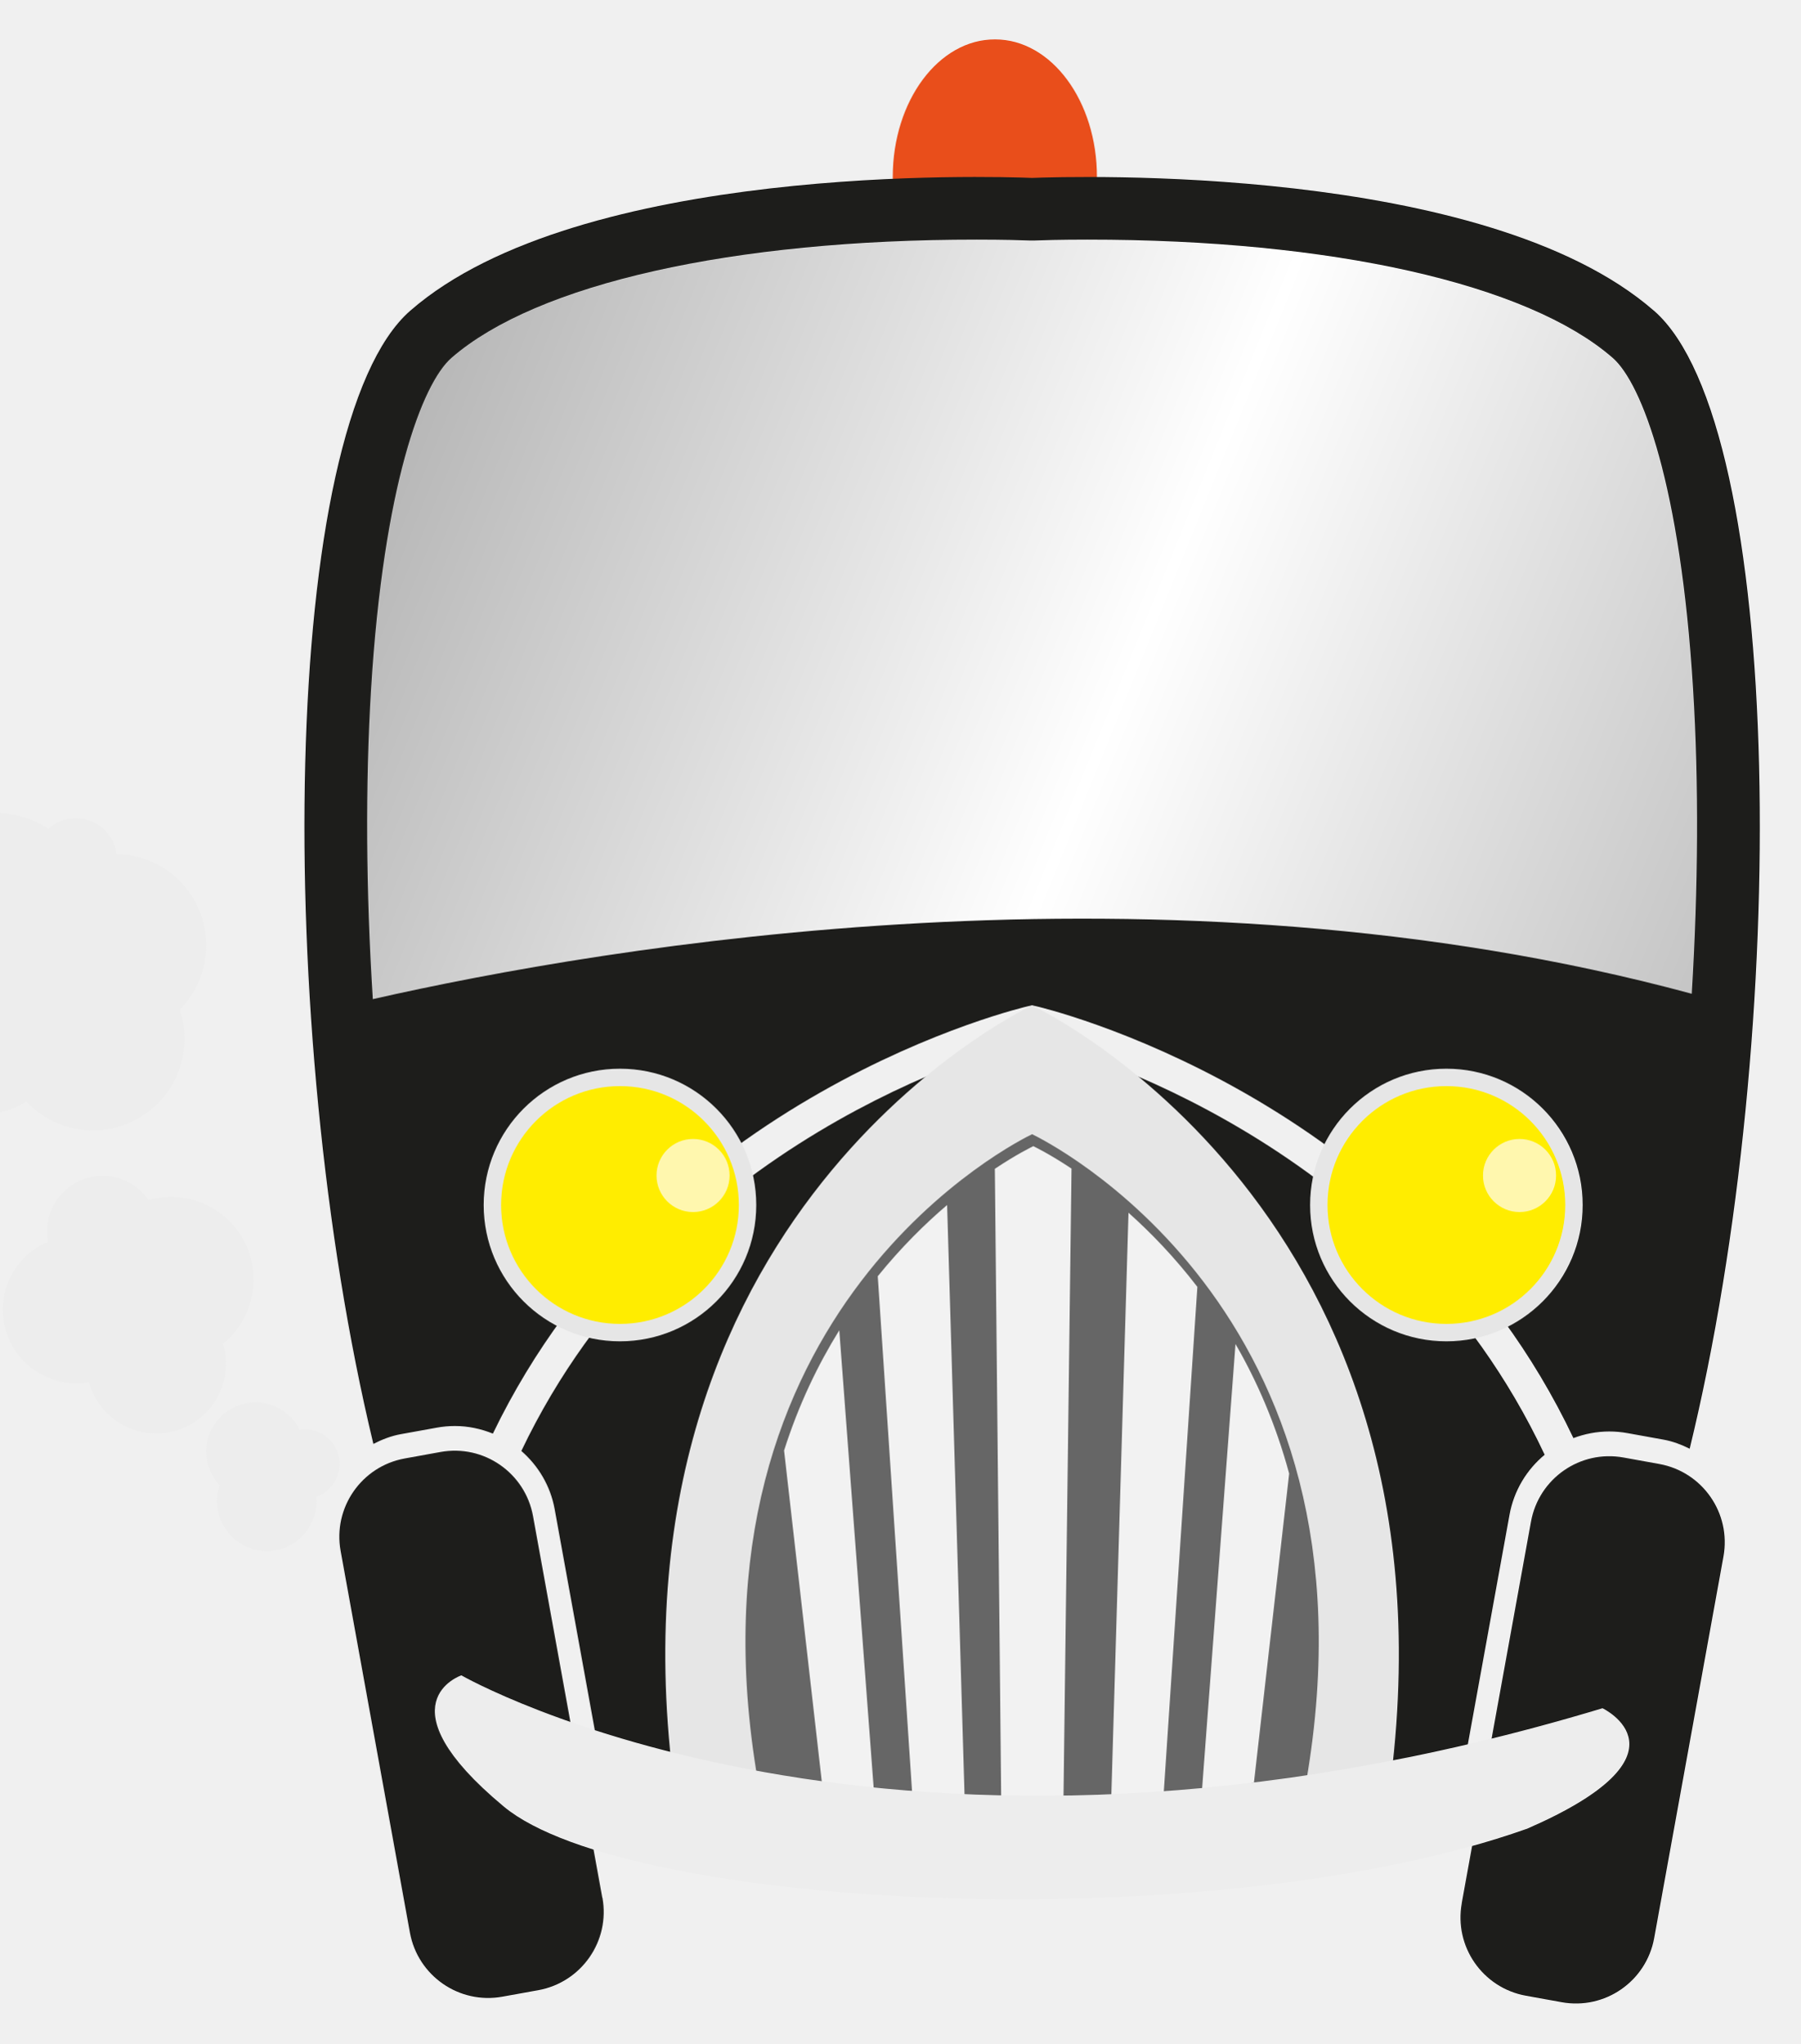
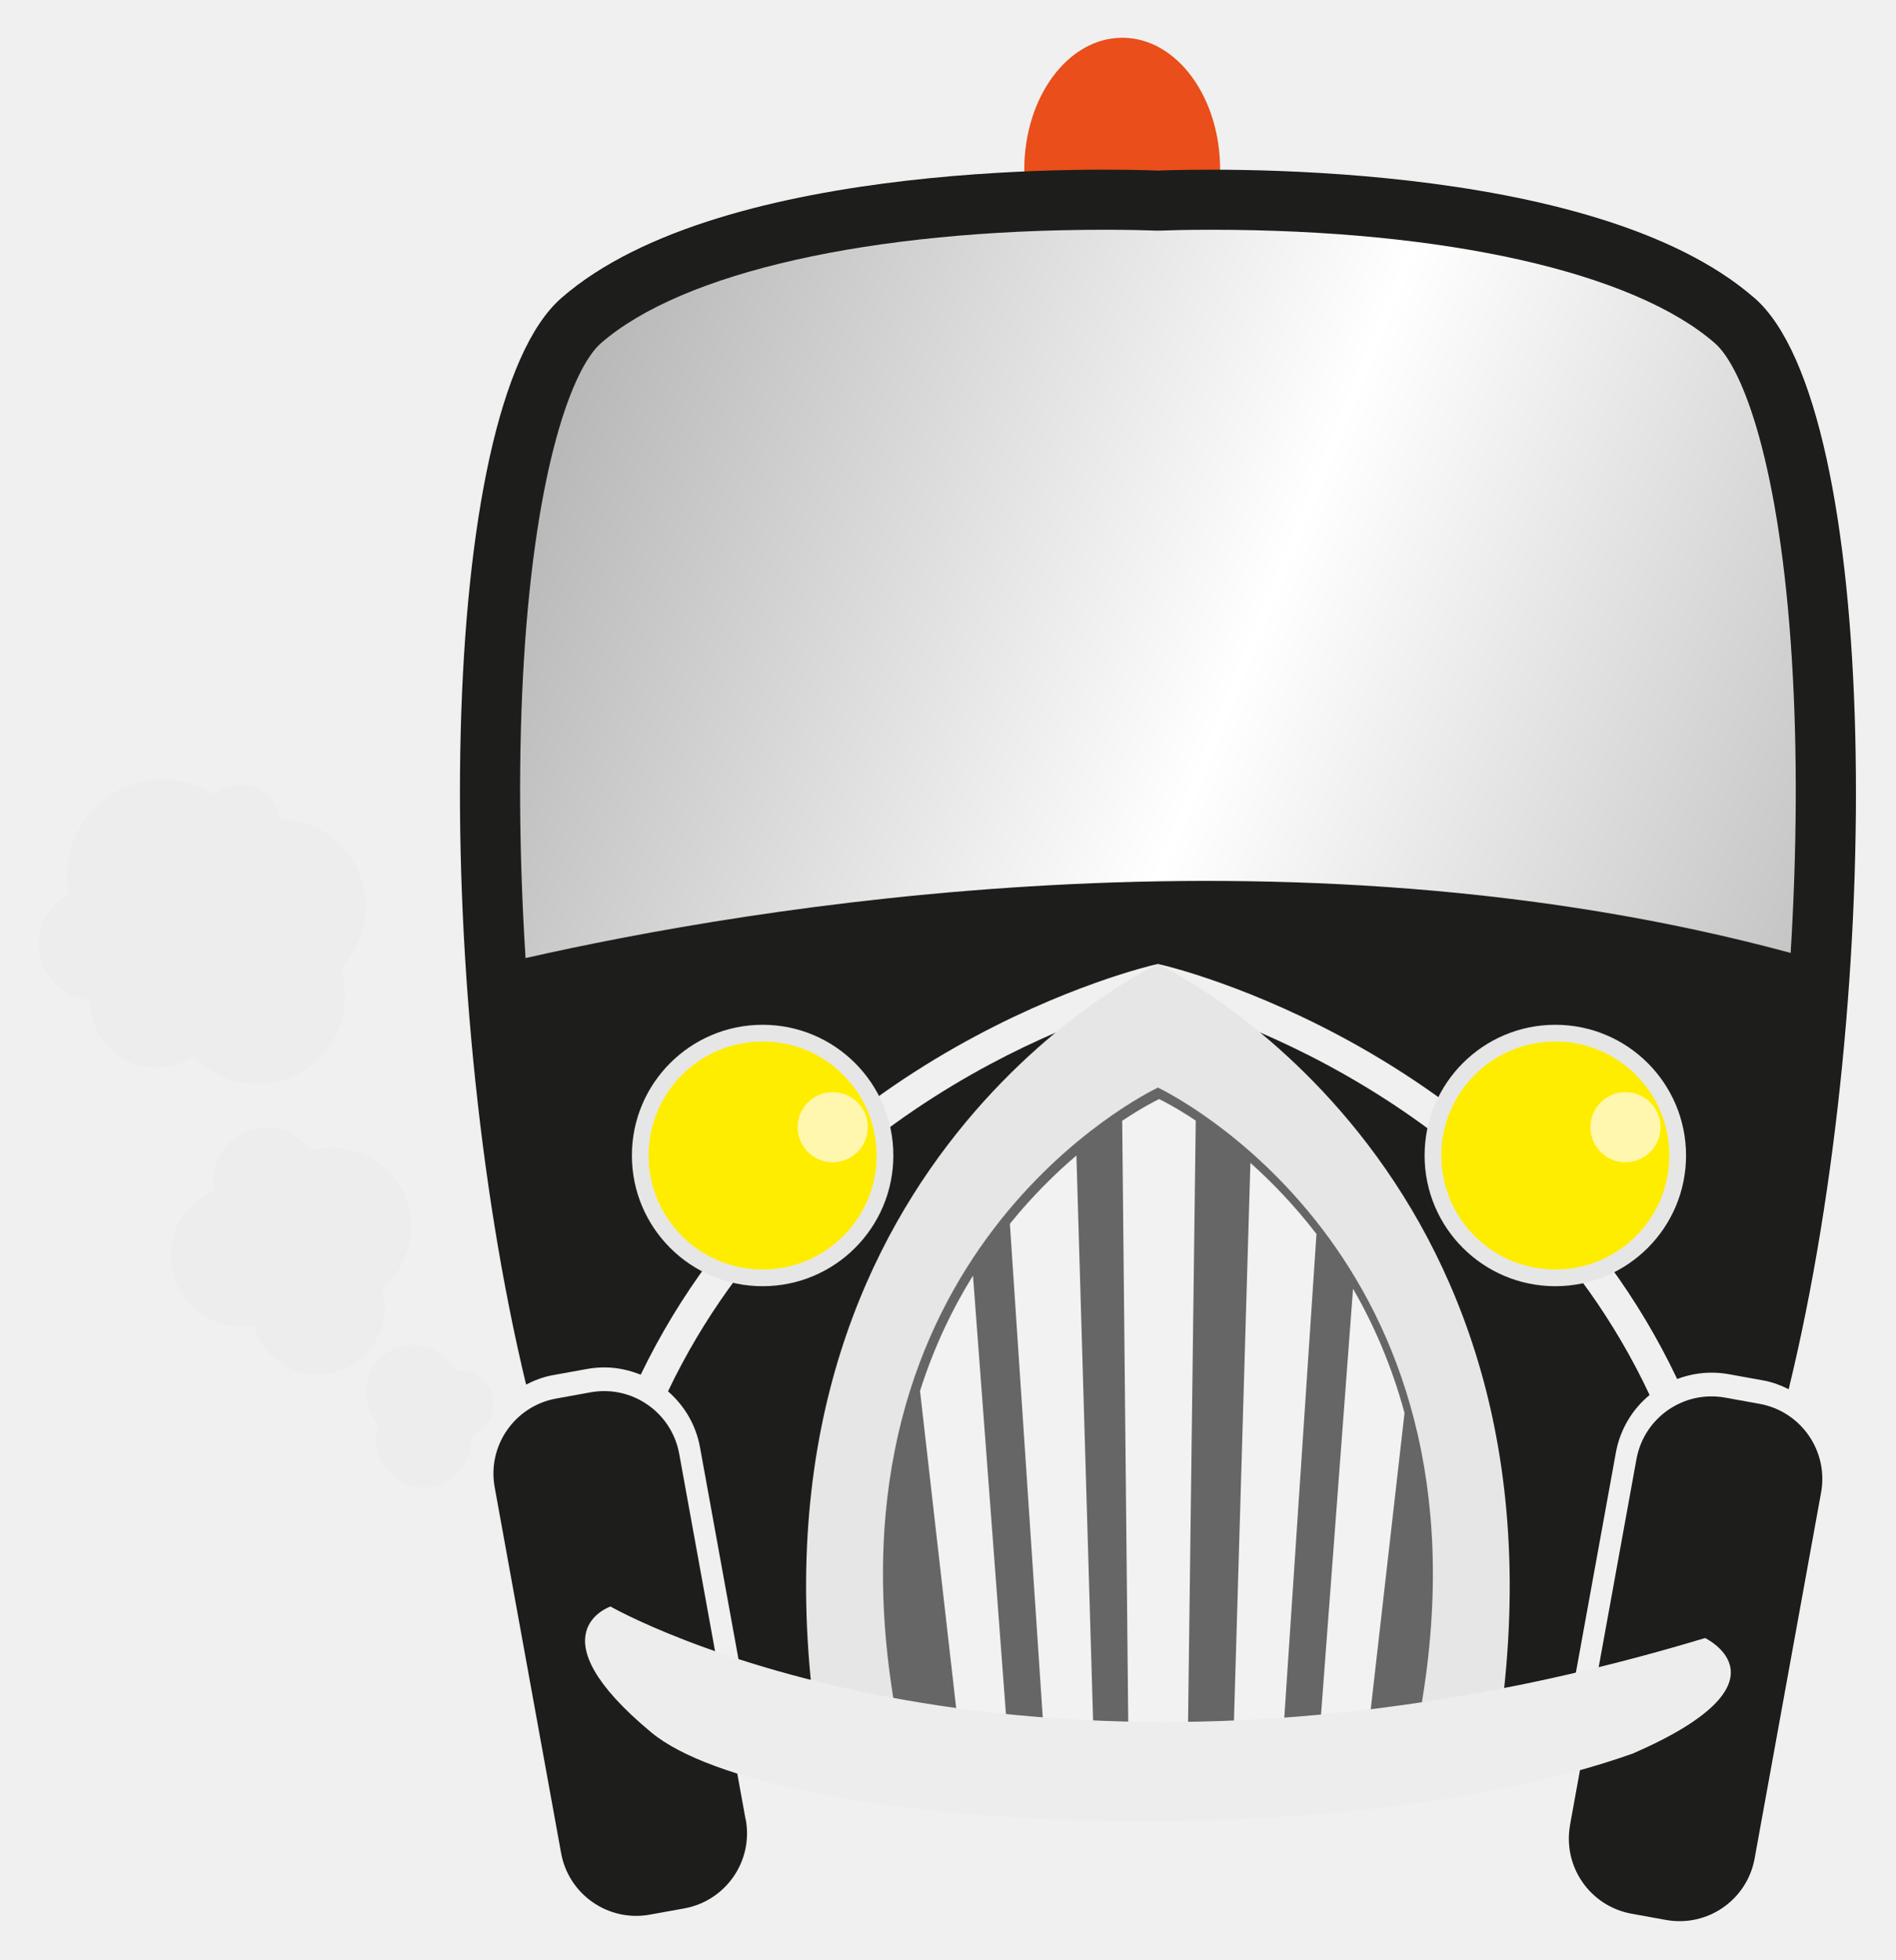
- <svg xmlns="http://www.w3.org/2000/svg" xmlns:xlink="http://www.w3.org/1999/xlink" viewBox="704.25 26.21 260.72 295.74">
+ <svg xmlns="http://www.w3.org/2000/svg" xmlns:xlink="http://www.w3.org/1999/xlink" viewBox="678.9 26.21 286.08 295.74">
  <defs>
    <style>
      .st0 {
        fill: #ea5b0c;
      }
      .st1 {
        fill: #f15a24;
      }
      .st2 {
        fill: url(#linear-gradient2);
      }
      .st3 {
        fill: url(#linear-gradient1);
      }
      .st4 {
        fill: url(#linear-gradient3);
      }
      .st5 {
        fill: url(#linear-gradient5);
      }
      .st6 {
        fill: url(#linear-gradient4);
      }
      .st7 {
        fill: #789904;
      }
      .st8 {
        fill: gray;
      }
      .st9 {
        fill: #e6e6e6;
      }
      .st10 {
        fill: #ffd900;
      }
      .st11 {
        fill: #f88d2a;
      }
      .st12 {
        font-family: MyriadPro-Regular, 'Myriad Pro';
      }
      .st12, .st13 {
        font-size: 99.48px;
      }
      .st14 {
        fill: none;
      }
      .st15 {
        fill: url(#linear-gradient);
      }
      .st16 {
        opacity: .5;
      }
      .st16, .st17, .st18, .st19, .st20 {
        fill: #fff;
      }
      .st17 {
        opacity: .47;
      }
      .st21 {
        fill: #80bc00;
      }
      .st22 {
        fill: #1d1d1b;
      }
      .st23 {
        fill: #e94e1b;
      }
      .st24 {
        fill: #ffed00;
      }
      .st25 {
        fill: #666;
      }
      .st19 {
        font-size: 48.44px;
      }
      .st19, .st20 {
        font-family: BarthowheelRegular, Barthowheel;
      }
      .st26 {
        fill: #fff7ae;
      }
      .st27 {
        fill: #b7470f;
      }
      .st28 {
        fill: #e30613;
      }
      .st29 {
        fill: #f2f2f2;
      }
      .st20 {
        font-size: 32.38px;
      }
      .st30 {
        fill: #ededed;
      }
      .st31 {
        fill: #fca414;
      }
      .st32 {
        fill: #dadada;
      }
      .st13 {
        font-family: MyriadPro-It, 'Myriad Pro';
        font-style: italic;
      }
    </style>
    <linearGradient id="linear-gradient" x1="991.87" y1="1074.18" x2="991.87" y2="1045.42" gradientUnits="userSpaceOnUse">
      <stop offset="0" stop-color="#ababab" />
      <stop offset=".1" stop-color="#fff" />
      <stop offset="1" stop-color="#d4d4d4" />
    </linearGradient>
    <linearGradient id="linear-gradient1" x1="970.99" y1="887.99" x2="882.35" y2="963.15" gradientUnits="userSpaceOnUse">
      <stop offset="0" stop-color="#fff" />
      <stop offset=".49" stop-color="#fff" />
      <stop offset="1" stop-color="#d4d4d4" />
    </linearGradient>
    <linearGradient id="linear-gradient2" x1="1083.43" y1="1556.41" x2="1083.43" y2="1527.65" gradientTransform="translate(1705.251) scale(-1 1)" xlink:href="#linear-gradient" />
    <linearGradient id="linear-gradient3" x1="1062" y1="1370.13" x2="974.33" y2="1444.48" gradientTransform="translate(1705.251) scale(-1 1)" xlink:href="#linear-gradient1" />
    <linearGradient id="linear-gradient4" x1="719.4" y1="71.19" x2="1016.92" y2="191.7" gradientUnits="userSpaceOnUse">
      <stop offset="0" stop-color="#999" />
      <stop offset=".49" stop-color="#fff" />
      <stop offset="1" stop-color="#999" />
    </linearGradient>
    <linearGradient id="linear-gradient5" x1="727.86" y1="478.54" x2="973.88" y2="578.18" xlink:href="#linear-gradient4" />
  </defs>
  <g>
    <path class="st23" d="M863.05,51.85c-.02,11-6.66,19.9-14.82,19.88-8.17-.02-14.76-8.95-14.74-19.94.02-11,6.65-19.9,14.82-19.88,8.16.01,14.76,8.94,14.74,19.94Z" />
    <path class="st22" d="M943.68,71.18c-24.46-21.33-84.37-19.44-90.02-19.22-5.65-.23-65.56-2.11-90.02,19.22-18.86,16.44-19.91,103.52-5.34,164.03,1.24-.63,2.54-1.15,3.98-1.41l5.19-.94c.87-.16,1.76-.24,2.64-.24,1.94,0,3.78.41,5.49,1.1,23.88-49.47,77-61.76,77.54-61.88l.52-.11.52.11c.55.12,54.12,12.52,77.85,62.53,1.62-.61,3.37-.96,5.19-.96.88,0,1.77.08,2.64.24l5.2.94c1.37.25,2.62.73,3.8,1.32,14.75-60.53,13.77-148.22-5.17-164.73Z" />
    <path class="st22" d="M853.66,176.65c-5.47,1.38-52.43,14.48-73.94,59.58,2.45,2.13,4.22,5.06,4.83,8.45l8.49,46.75c10.03,3.04,26.89,6.3,53.97,6.83v.05c2.29.03,4.49.03,6.65.03,2.16,0,4.37,0,6.66-.03v-.05c27.22-.54,44.11-3.82,54.12-6.88l8.34-45.91c.64-3.52,2.5-6.55,5.09-8.69-21.39-45.55-68.7-58.75-74.2-60.14Z" />
    <g>
      <path class="st22" d="M791.46,300.89c1.14,6.26-3.02,12.25-9.28,13.39l-5.2.94c-6.25,1.14-12.25-3.02-13.39-9.27l-10.03-55.24c-1.14-6.26,3.02-12.25,9.27-13.39l5.19-.94c6.26-1.14,12.25,3.02,13.39,9.27l10.03,55.24Z" />
      <path class="st22" d="M915.87,301.69c-1.14,6.26,3.01,12.25,9.27,13.39l5.19.94c6.26,1.14,12.25-3.02,13.39-9.27l10.03-55.24c1.14-6.26-3.02-12.25-9.27-13.39l-5.2-.94c-6.26-1.14-12.25,3.02-13.39,9.27l-10.03,55.24Z" />
    </g>
    <g>
      <path class="st9" d="M904.44,291.6c15.18-87.85-49.09-119.06-50.73-119.84l-.02-.04s-.02.01-.03.02c0,0-.03-.02-.03-.02l-.02.04c-1.65.78-65.91,31.99-50.73,119.84,0,0,28.55,8.69,50.78,6.72,22.24,1.97,50.78-6.72,50.78-6.72Z" />
      <path class="st25" d="M893.35,284.07c11.87-68.67-38.37-93.05-39.65-93.67v-.03s-.03.01-.04.01h-.02s-.01.02-.01.02c-1.29.61-51.52,25-39.65,93.67,0,0,22.31,6.79,39.69,5.25,17.38,1.54,39.69-5.25,39.69-5.25Z" />
      <g>
        <path class="st29" d="M853.88,192.14v-.03s-.03,0-.04,0h-.02s-.01.02-.01.02c-.25.12-2.39,1.16-5.54,3.26l.93,92.41c1.57-.01,3.13-.06,4.64-.2,1.42.13,2.88.18,4.35.2l1.18-92.44c-3.13-2.08-5.25-3.11-5.5-3.23Z" />
        <path class="st29" d="M867.62,201.75l-2.53,85.84c2.57-.19,5.11-.48,7.56-.83l4.94-74.28c-3.31-4.31-6.76-7.87-9.97-10.73Z" />
        <path class="st29" d="M883.11,220.75l-4.89,65.09c2.85-.53,5.42-1.09,7.56-1.61l5.1-44.73c-1.94-7.15-4.66-13.38-7.77-18.75Z" />
        <path class="st29" d="M831.32,210.94l5.06,76c2.46.33,5,.6,7.55.75l-2.57-87.06c-3.18,2.71-6.65,6.12-10.04,10.31Z" />
        <path class="st29" d="M817.76,236.19l5.51,48.36c2.2.5,4.76,1.04,7.54,1.53l-5.06-67.32c-3.1,5-5.89,10.78-8,17.43Z" />
      </g>
    </g>
    <g>
      <g>
        <path class="st9" d="M813.73,200.63c0,10.9-8.83,19.73-19.73,19.73s-19.73-8.83-19.73-19.73,8.83-19.73,19.73-19.73,19.73,8.83,19.73,19.73Z" />
        <circle class="st24" cx="794" cy="200.63" r="17.21" />
        <path class="st26" d="M809.87,196.36c0,2.92-2.37,5.29-5.29,5.29s-5.29-2.37-5.29-5.29,2.37-5.29,5.29-5.29,5.29,2.37,5.29,5.29Z" />
      </g>
      <g>
        <circle class="st9" cx="913.64" cy="200.63" r="19.73" />
        <circle class="st24" cx="913.64" cy="200.63" r="17.21" />
        <path class="st26" d="M929.52,196.36c0,2.92-2.37,5.29-5.29,5.29s-5.29-2.37-5.29-5.29,2.37-5.29,5.29-5.29,5.29,2.37,5.29,5.29Z" />
      </g>
    </g>
    <path class="st6" d="M949.16,170.05c.94-15.36,1.04-30.5.19-44.17-1.81-29.42-7.39-44.17-11.63-47.87-12.29-10.72-40.72-17.12-76.04-17.12-3.94,0-6.67.09-7.65.13h-.37s-.36,0-.36,0c-.99-.04-3.72-.13-7.66-.13-35.32,0-63.74,6.4-76.04,17.12-4.23,3.69-9.82,18.44-11.63,47.87-.85,13.91-.74,29.33.25,44.95,33.63-7.63,114.47-21.47,190.93-.78Z" />
    <path class="st30" d="M925.26,290.93c-45.32,16.05-130.04,11.77-148.07-3.22-18.03-14.99-6.15-19-6.15-19,0,0,62.22,35.83,165.2,4.76,0,0,13.94,6.64-10.98,17.47" />
    <path class="st30" d="M730.26,172.35c1.74,5.18.15,11.12-4.42,14.68-5.45,4.25-13.19,3.56-17.8-1.4-4.32,2.95-10.22,2.04-13.46-2.11-1.47-1.89-2.16-4.15-2.09-6.36-2.26-.2-4.44-1.3-5.94-3.24-2.87-3.71-2.21-9.04,1.5-11.91.42-.32.83-.59,1.28-.83-1.08-5.18.79-10.78,5.26-14.27,4.96-3.86,11.66-3.98,16.67-.74.1-.07.2-.17.29-.25,2.6-2.04,6.36-1.57,8.4,1.06.66.86,1.06,1.84,1.18,2.85,3.86.07,7.64,1.82,10.17,5.08,4.13,5.3,3.59,12.77-1.03,17.44Z" />
    <path class="st30" d="M739.61,216.91c-.79,1.52-1.84,2.8-3.09,3.81.74,2.41.56,5.11-.69,7.51-2.55,4.96-8.64,6.9-13.6,4.35-2.6-1.35-4.4-3.66-5.11-6.29-2.21.39-4.54.07-6.68-1.03-5.26-2.7-7.29-9.11-4.59-14.37,1.2-2.33,3.14-4.03,5.38-4.94-.34-1.72-.12-3.54.74-5.21,2.04-3.93,6.88-5.48,10.83-3.44,1.23.64,2.21,1.55,2.92,2.6,2.82-.81,5.94-.56,8.74.88,5.87,3.02,8.18,10.24,5.16,16.11Z" />
    <path class="st30" d="M750,242.9c.05.22.05.42.05.64,0,3.95-3.22,7.2-7.2,7.2s-7.2-3.24-7.2-7.2c0-.81.12-1.6.39-2.31-1.2-1.28-1.96-3-1.96-4.89,0-3.95,3.19-7.15,7.15-7.15,2.77,0,5.21,1.6,6.36,3.95.25-.02.52-.05.76-.05,2.77,0,5.03,2.26,5.03,5.03,0,2.21-1.42,4.08-3.39,4.76Z" />
  </g>
</svg>
